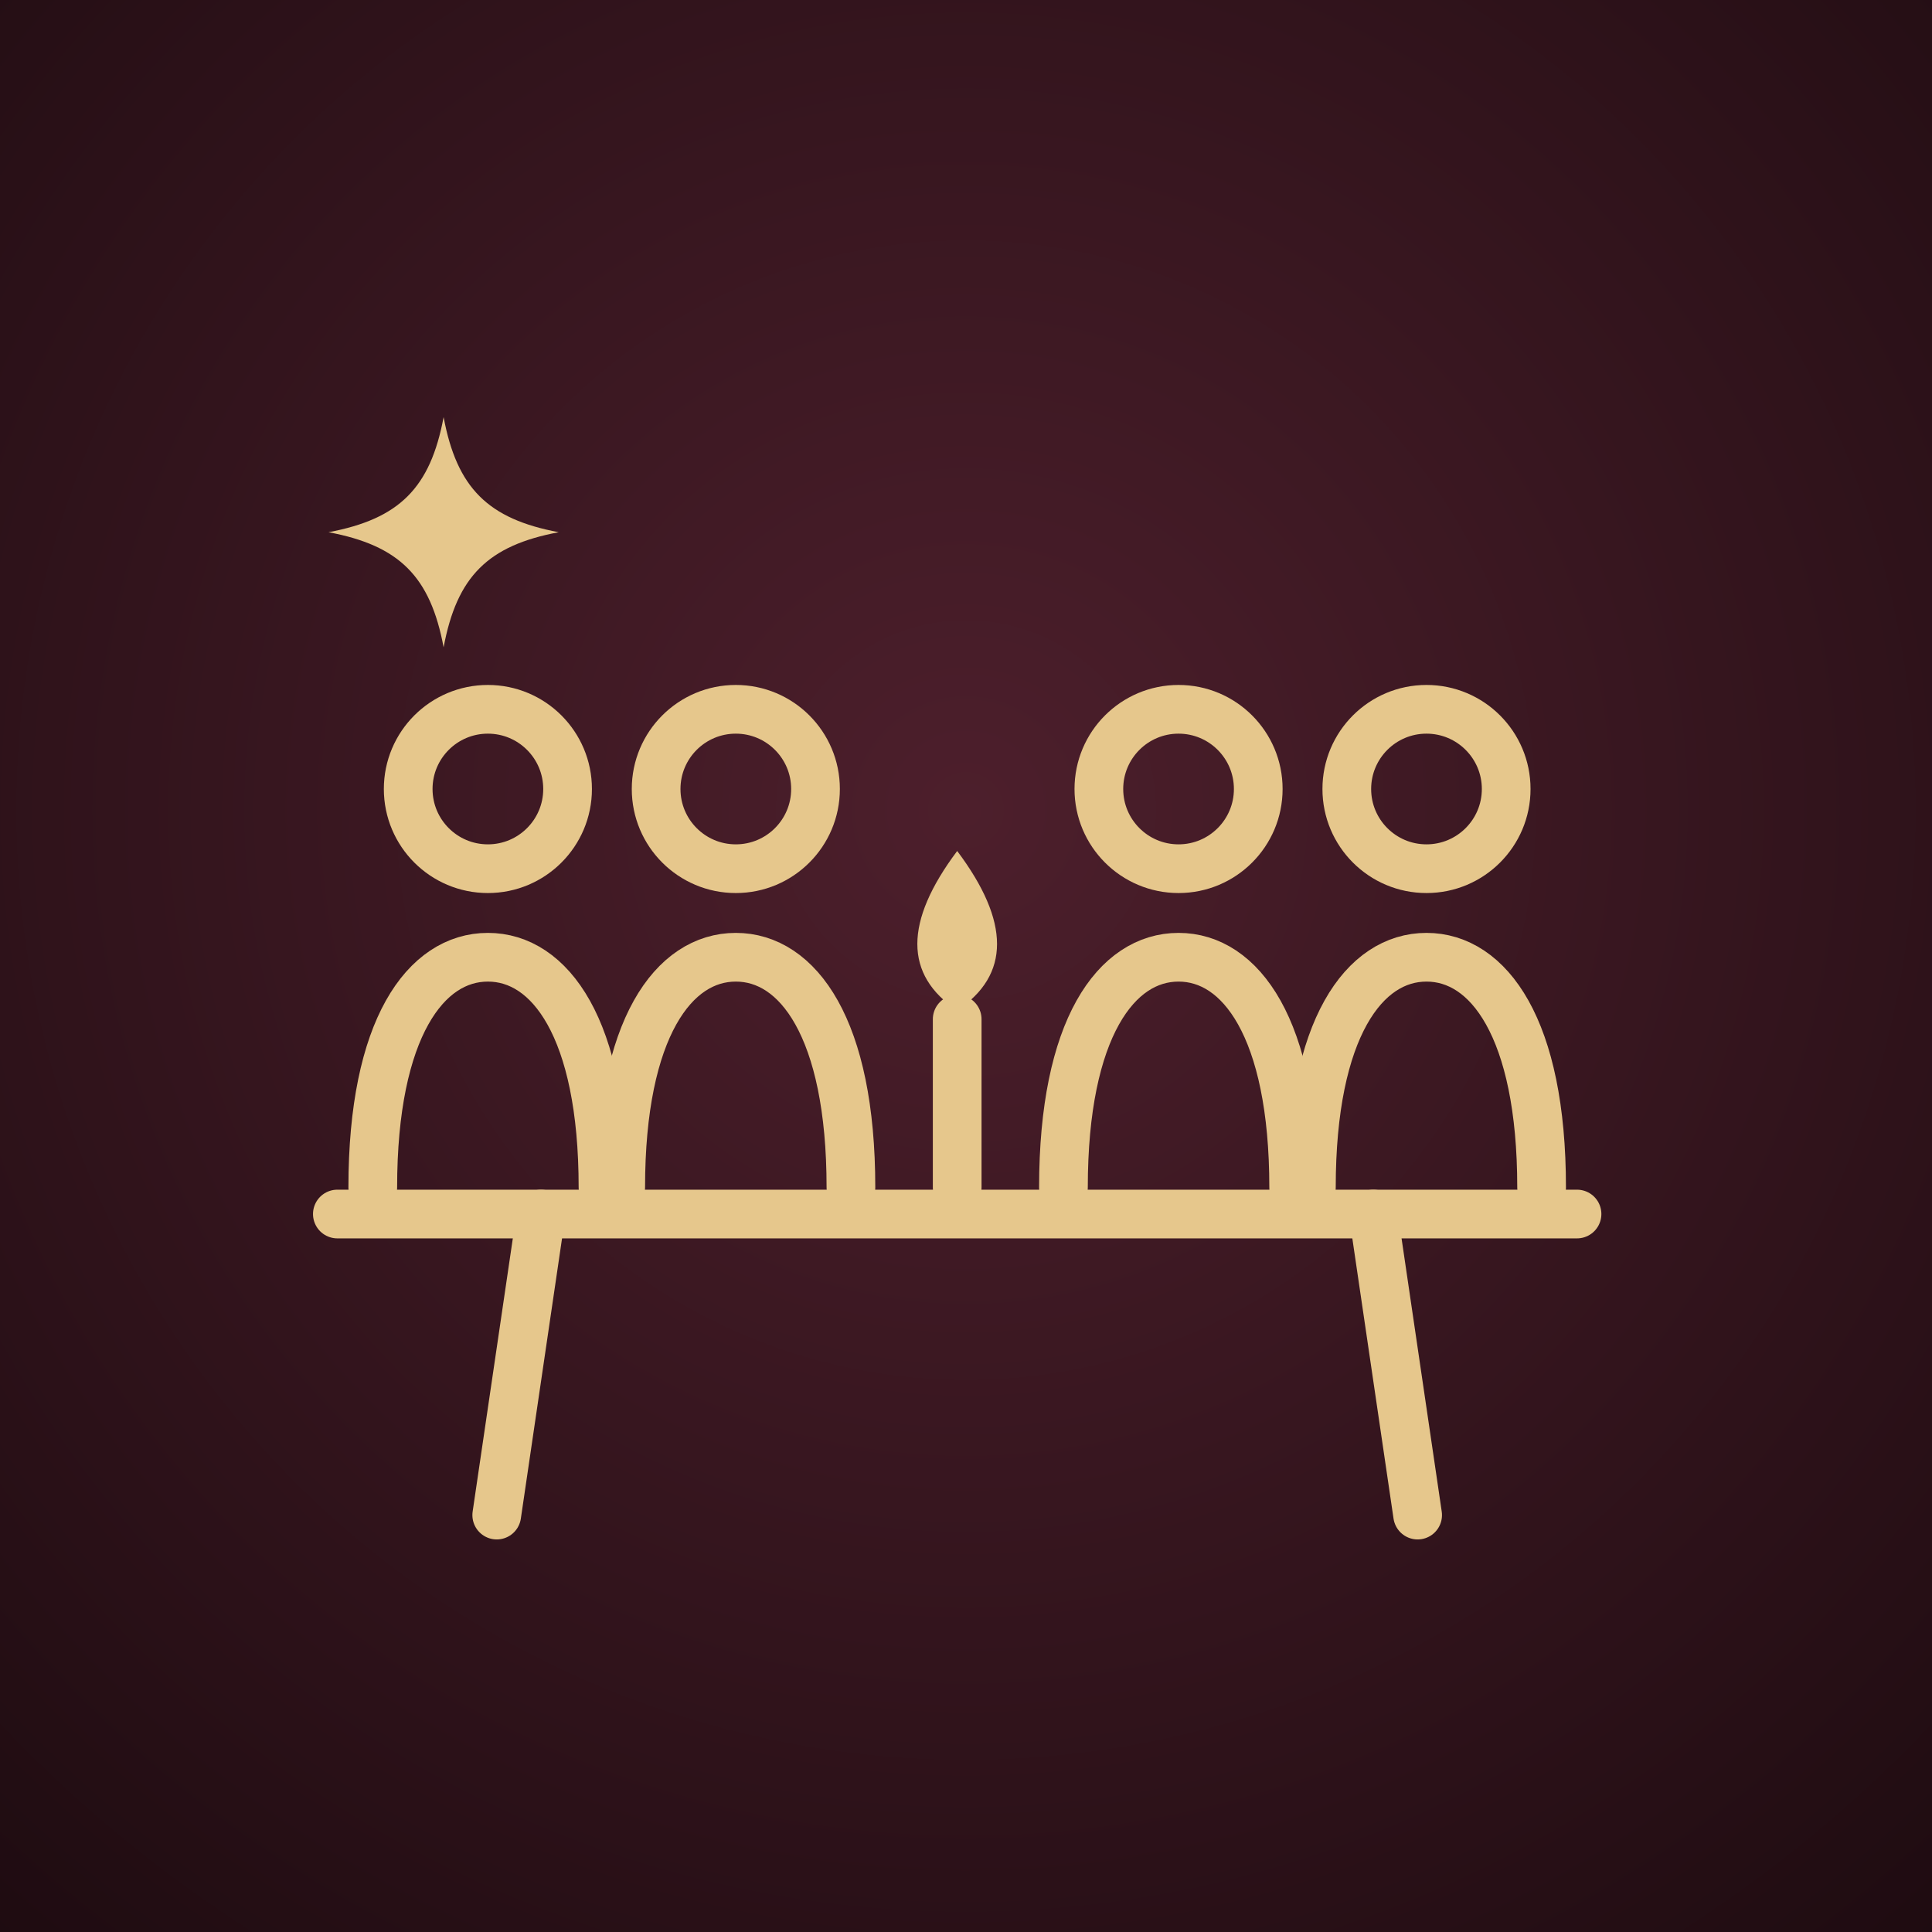
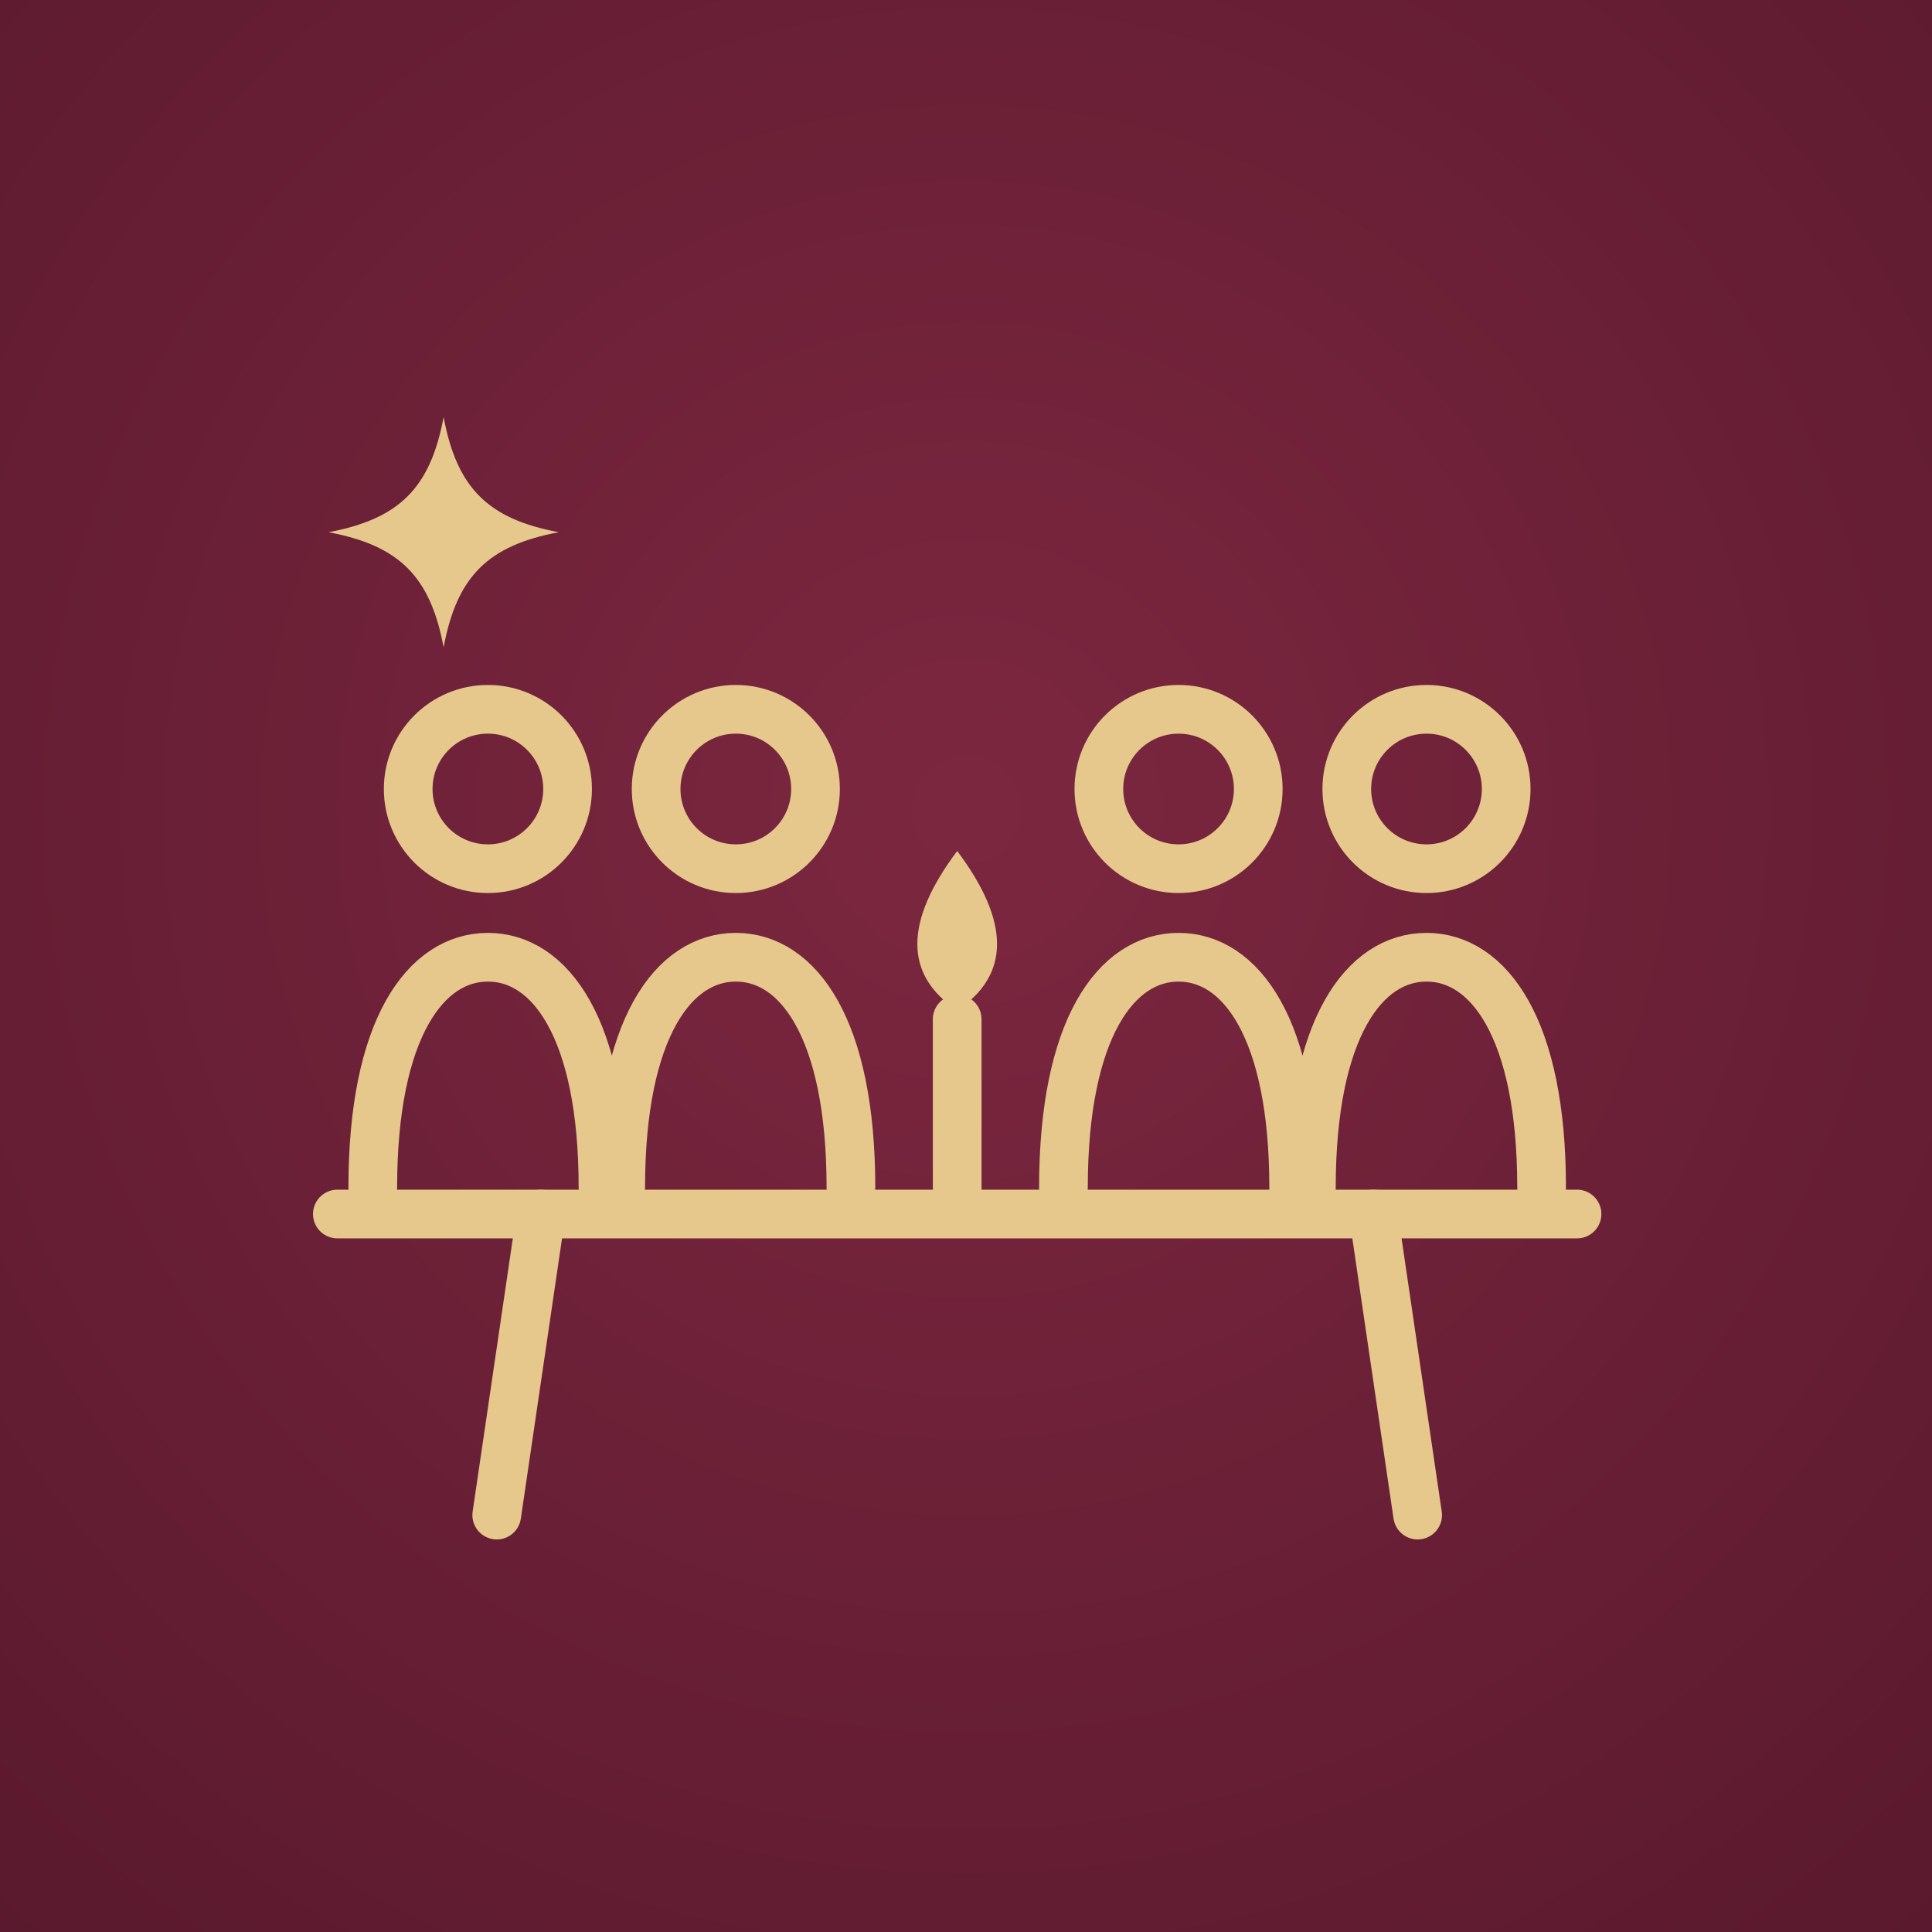
<svg xmlns="http://www.w3.org/2000/svg" viewBox="0 0 512 512" width="512" height="512">
  <defs>
    <radialGradient id="ground" cx="50%" cy="42%" r="78%">
-       <stop offset="0%" stop-color="#4d1f2c" />
-       <stop offset="100%" stop-color="#1d0b10" />
+       <stop offset="0%" stop-color="#7c2740" />
+       <stop offset="100%" stop-color="#59192d" />
    </radialGradient>
  </defs>
  <rect width="512" height="512" fill="url(#ground)" />
  <g color="#e6c78c" transform="translate(-46.7 -37.3) scale(1.1733)">
    <g fill="none" stroke="currentColor" stroke-width="11" stroke-linecap="round" stroke-linejoin="round">
      <g>
        <circle cx="150" cy="210" r="18" />
        <path d="M124 300 C 124 264, 136 248, 150 248 C 164 248, 176 264, 176 300" />
      </g>
      <g>
        <circle cx="206" cy="210" r="18" />
        <path d="M180 300 C 180 264, 192 248, 206 248 C 220 248, 232 264, 232 300" />
      </g>
      <g>
        <circle cx="306" cy="210" r="18" />
        <path d="M280 300 C 280 264, 292 248, 306 248 C 320 248, 332 264, 332 300" />
      </g>
      <g>
        <circle cx="362" cy="210" r="18" />
        <path d="M336 300 C 336 264, 348 248, 362 248 C 376 248, 388 264, 388 300" />
      </g>
      <path d="M116 306 H396" />
      <path d="M162 306 L152 374" />
      <path d="M350 306 L360 374" />
      <path d="M256 262 V300" />
    </g>
    <g fill="currentColor">
      <path d="M256 224 C 268 240, 268 252, 256 260 C 244 252, 244 240, 256 224 Z" />
      <path d="M140 126 C 143 142, 150 149, 166 152 C 150 155, 143 162, 140 178 C 137 162, 130 155, 114 152 C 130 149, 137 142, 140 126 Z" />
    </g>
  </g>
</svg>
